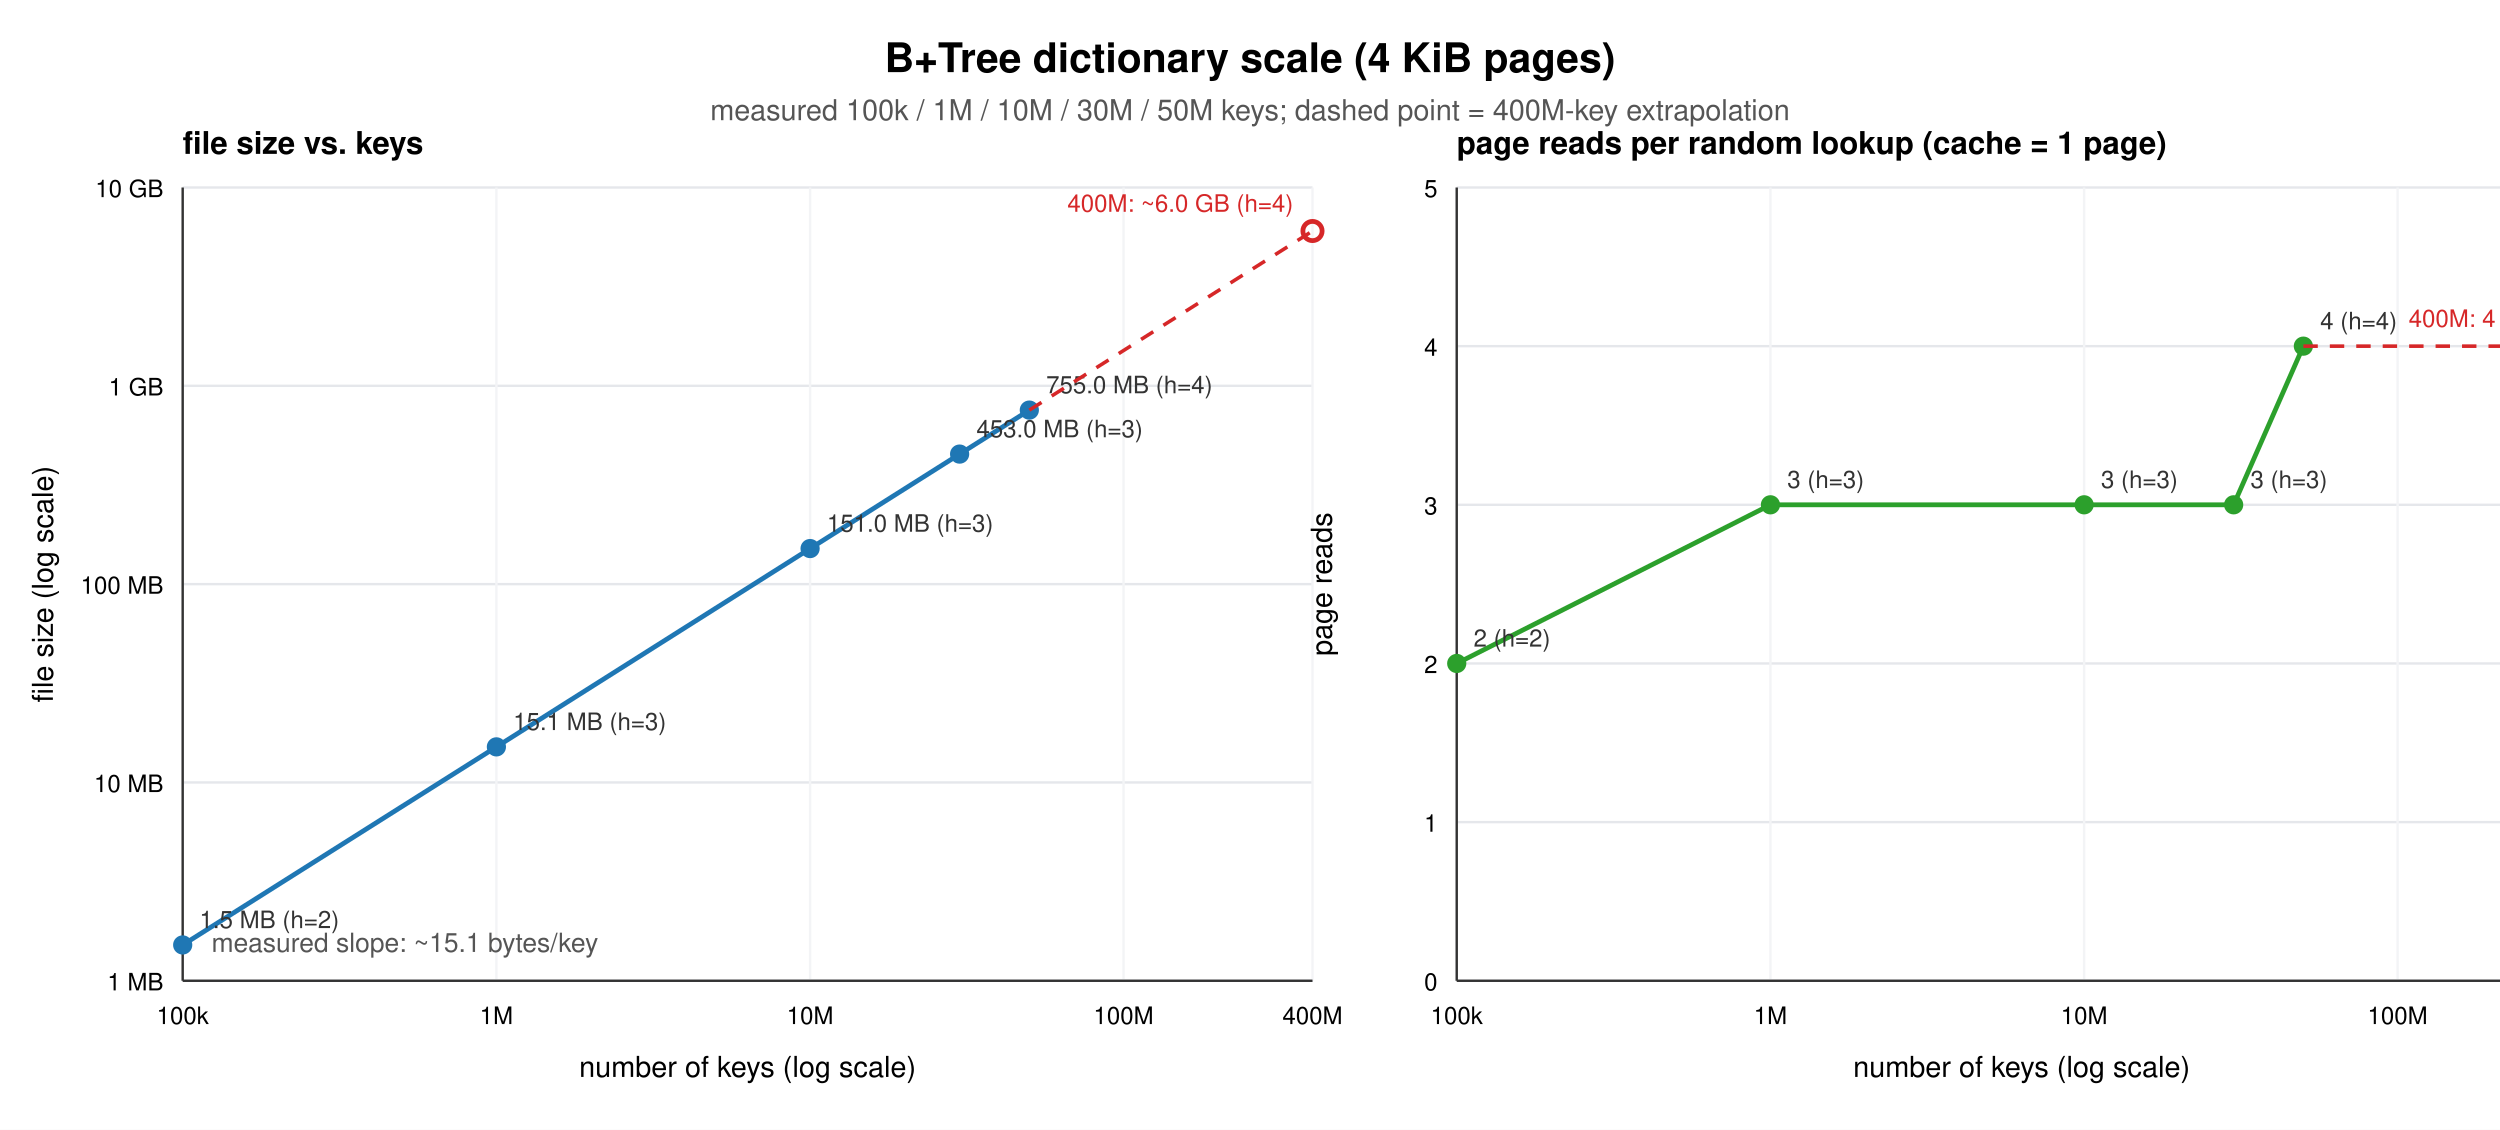
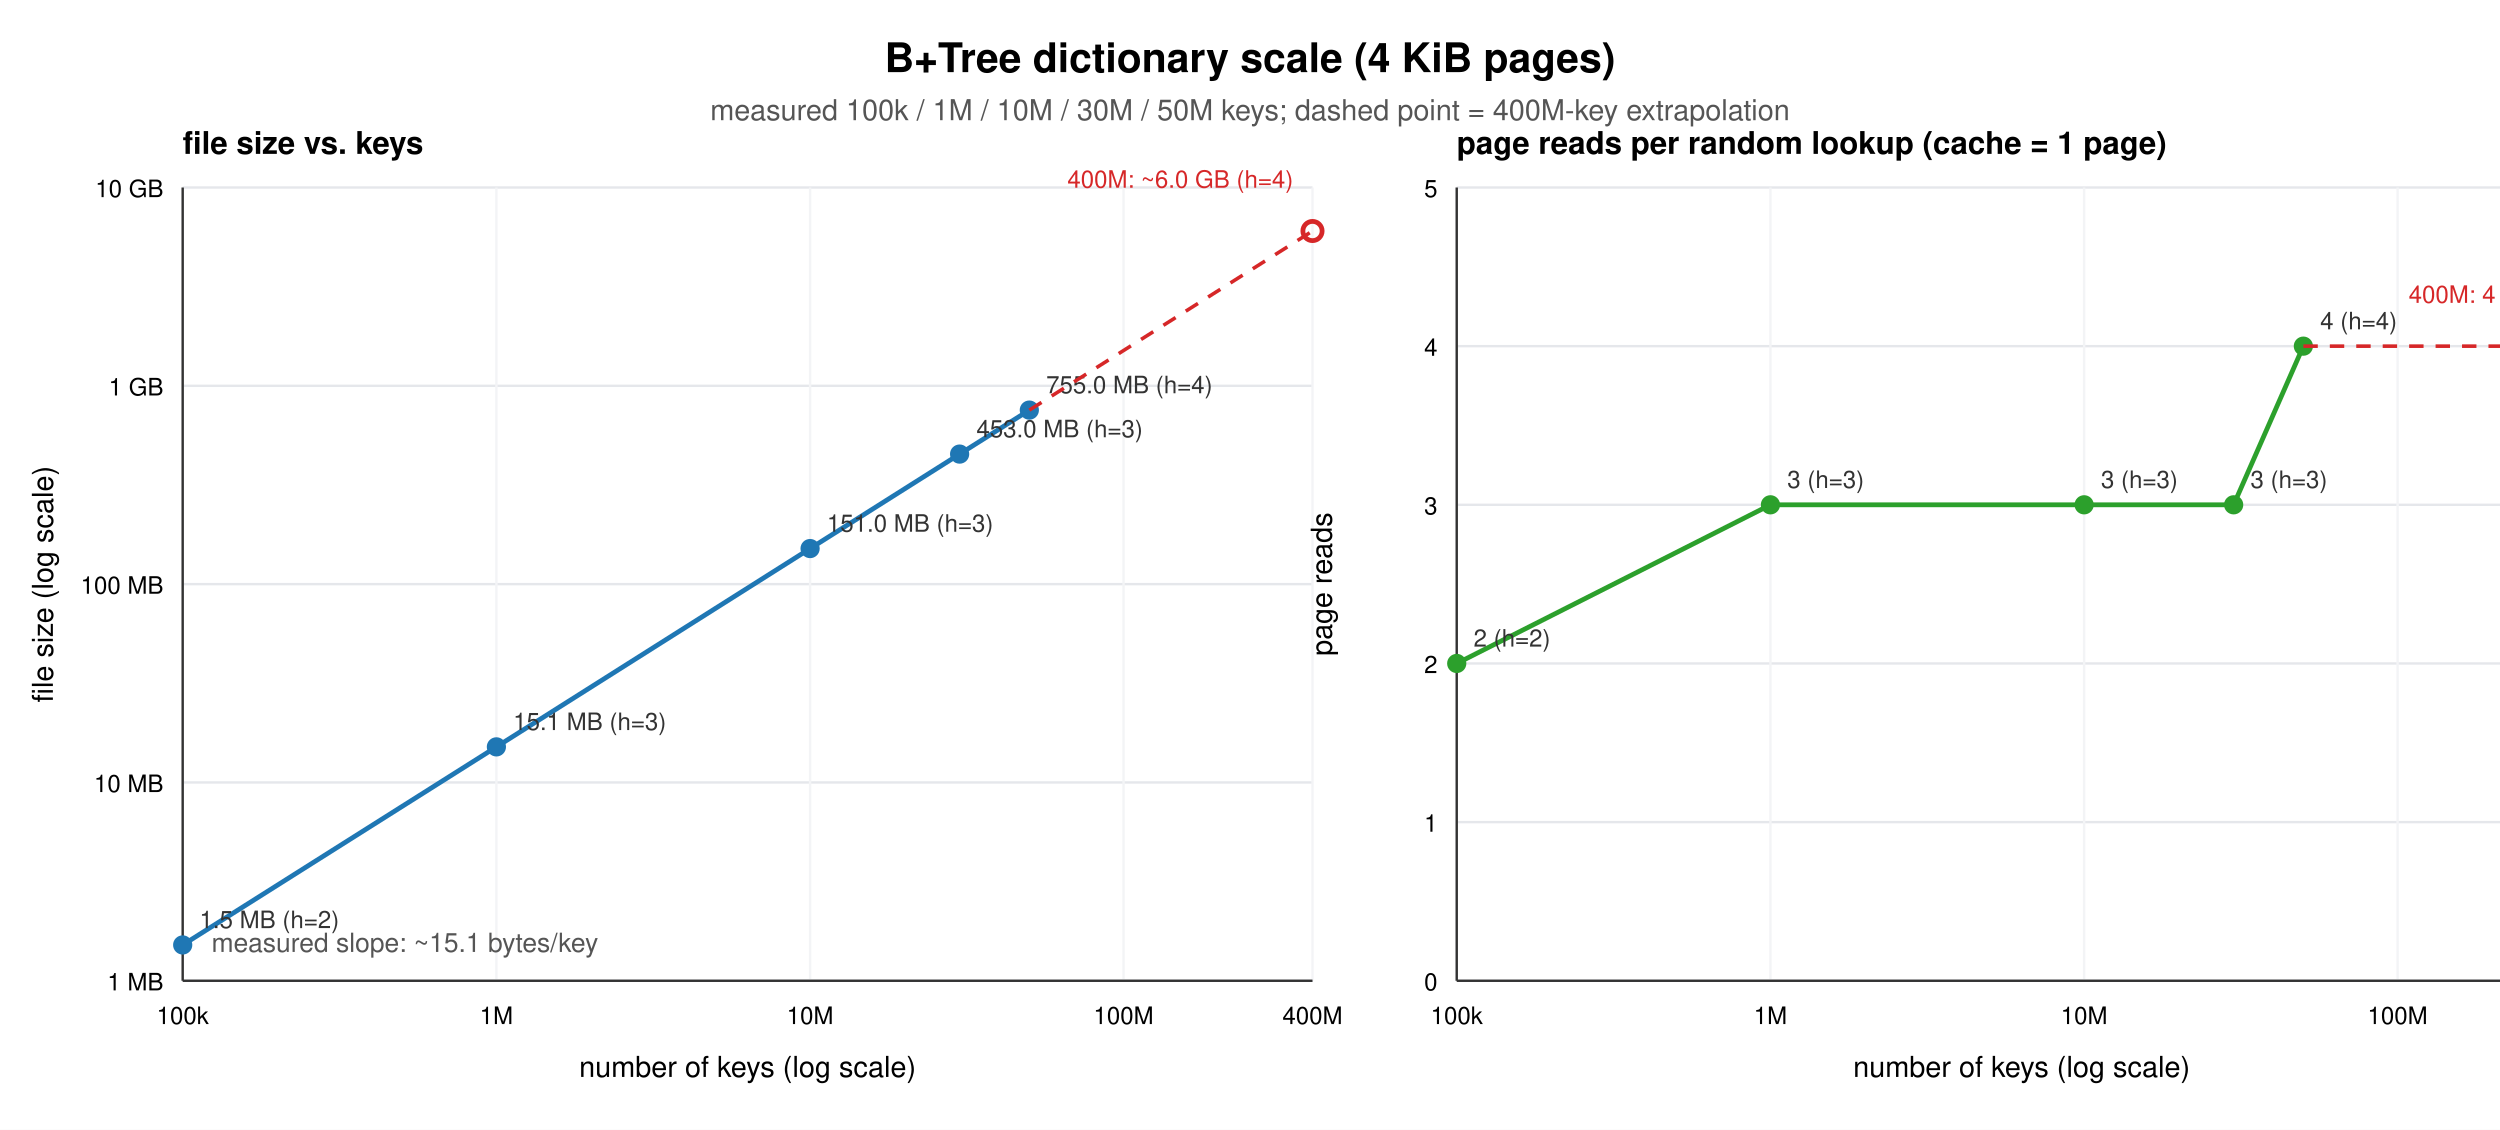
<svg xmlns="http://www.w3.org/2000/svg" width="1040" height="470" font-family="Helvetica,Arial,sans-serif">
  <rect width="1040" height="470" fill="white" />
  <text x="520.0" y="30" text-anchor="middle" font-size="17" font-weight="bold">B+Tree dictionary scale (4 KiB pages)</text>
  <text x="520.0" y="50" text-anchor="middle" font-size="12" fill="#555">measured 100k / 1M / 10M / 30M / 50M keys; dashed point = 400M-key extrapolation</text>
  <text x="76" y="64" font-size="13" font-weight="bold">file size vs. keys</text>
  <line x1="76" y1="408.0" x2="546" y2="408.0" stroke="#e5e7eb" />
  <text x="68" y="412.0" text-anchor="end" font-size="10">1 MB</text>
  <line x1="76" y1="325.5" x2="546" y2="325.5" stroke="#e5e7eb" />
  <text x="68" y="329.5" text-anchor="end" font-size="10">10 MB</text>
  <line x1="76" y1="243.0" x2="546" y2="243.0" stroke="#e5e7eb" />
  <text x="68" y="247.0" text-anchor="end" font-size="10">100 MB</text>
  <line x1="76" y1="160.5" x2="546" y2="160.5" stroke="#e5e7eb" />
  <text x="68" y="164.5" text-anchor="end" font-size="10">1 GB</text>
  <line x1="76" y1="78.0" x2="546" y2="78.0" stroke="#e5e7eb" />
  <text x="68" y="82.0" text-anchor="end" font-size="10">10 GB</text>
  <line x1="76.0" y1="78" x2="76.0" y2="408" stroke="#f3f4f6" />
  <text x="76.0" y="426" text-anchor="middle" font-size="10">100k</text>
  <line x1="206.5" y1="78" x2="206.5" y2="408" stroke="#f3f4f6" />
  <text x="206.5" y="426" text-anchor="middle" font-size="10">1M</text>
  <line x1="337.0" y1="78" x2="337.0" y2="408" stroke="#f3f4f6" />
  <text x="337.0" y="426" text-anchor="middle" font-size="10">10M</text>
  <line x1="467.4" y1="78" x2="467.4" y2="408" stroke="#f3f4f6" />
  <text x="467.4" y="426" text-anchor="middle" font-size="10">100M</text>
  <line x1="546.0" y1="78" x2="546.0" y2="408" stroke="#f3f4f6" />
  <text x="546.0" y="426" text-anchor="middle" font-size="10">400M</text>
  <line x1="76" y1="78" x2="76" y2="408" stroke="#333" />
  <line x1="76" y1="408" x2="546" y2="408" stroke="#333" />
  <text x="311.0" y="448" text-anchor="middle" font-size="12">number of keys (log scale)</text>
  <text x="22" y="243.0" text-anchor="middle" font-size="12" transform="rotate(-90 22 243.0)">file size (log scale)</text>
  <polyline points="76.0,393.1 206.5,310.7 337.0,228.2 399.2,188.9 428.2,170.6" fill="none" stroke="#1f77b4" stroke-width="2" />
  <circle cx="76.0" cy="393.1" r="4" fill="#1f77b4" />
  <text x="83.0" y="386.1" font-size="10" fill="#333">1.5 MB (h=2)</text>
  <circle cx="206.5" cy="310.7" r="4" fill="#1f77b4" />
  <text x="213.5" y="303.7" font-size="10" fill="#333">15.1 MB (h=3)</text>
  <circle cx="337.0" cy="228.2" r="4" fill="#1f77b4" />
  <text x="344.0" y="221.2" font-size="10" fill="#333">151.0 MB (h=3)</text>
  <circle cx="399.2" cy="188.9" r="4" fill="#1f77b4" />
  <text x="406.2" y="181.9" font-size="10" fill="#333">453.0 MB (h=3)</text>
  <circle cx="428.2" cy="170.6" r="4" fill="#1f77b4" />
  <text x="435.2" y="163.6" font-size="10" fill="#333">755.0 MB (h=4)</text>
  <line x1="428.2" y1="170.6" x2="546.0" y2="96.1" stroke="#d62728" stroke-width="1.5" stroke-dasharray="6 5" />
  <circle cx="546.0" cy="96.1" r="4" fill="none" stroke="#d62728" stroke-width="2" />
-   <text x="538.0" y="88.1" text-anchor="end" font-size="10" fill="#d62728">400M: ~6.0 GB (h=4)</text>
+   <text x="538.0" y="78.1" text-anchor="end" font-size="10" fill="#d62728">400M: ~6.0 GB (h=4)</text>
  <text x="88" y="396" font-size="11" fill="#555">measured slope: ~15.1 bytes/key</text>
  <text x="606" y="64" font-size="13" font-weight="bold">page reads per random lookup (cache = 1 page)</text>
  <line x1="606" y1="408.0" x2="1076" y2="408.0" stroke="#e5e7eb" />
  <text x="598" y="412.0" text-anchor="end" font-size="10">0</text>
  <line x1="606" y1="342.0" x2="1076" y2="342.0" stroke="#e5e7eb" />
  <text x="598" y="346.0" text-anchor="end" font-size="10">1</text>
  <line x1="606" y1="276.0" x2="1076" y2="276.0" stroke="#e5e7eb" />
  <text x="598" y="280.0" text-anchor="end" font-size="10">2</text>
  <line x1="606" y1="210.0" x2="1076" y2="210.0" stroke="#e5e7eb" />
  <text x="598" y="214.0" text-anchor="end" font-size="10">3</text>
  <line x1="606" y1="144.0" x2="1076" y2="144.0" stroke="#e5e7eb" />
  <text x="598" y="148.0" text-anchor="end" font-size="10">4</text>
  <line x1="606" y1="78.0" x2="1076" y2="78.0" stroke="#e5e7eb" />
  <text x="598" y="82.0" text-anchor="end" font-size="10">5</text>
  <line x1="606.0" y1="78" x2="606.0" y2="408" stroke="#f3f4f6" />
  <text x="606.0" y="426" text-anchor="middle" font-size="10">100k</text>
  <line x1="736.5" y1="78" x2="736.5" y2="408" stroke="#f3f4f6" />
  <text x="736.5" y="426" text-anchor="middle" font-size="10">1M</text>
  <line x1="867.0" y1="78" x2="867.0" y2="408" stroke="#f3f4f6" />
  <text x="867.0" y="426" text-anchor="middle" font-size="10">10M</text>
  <line x1="997.4" y1="78" x2="997.4" y2="408" stroke="#f3f4f6" />
  <text x="997.4" y="426" text-anchor="middle" font-size="10">100M</text>
  <line x1="1076.0" y1="78" x2="1076.0" y2="408" stroke="#f3f4f6" />
  <text x="1076.0" y="426" text-anchor="middle" font-size="10">400M</text>
  <line x1="606" y1="78" x2="606" y2="408" stroke="#333" />
  <line x1="606" y1="408" x2="1076" y2="408" stroke="#333" />
  <text x="841.0" y="448" text-anchor="middle" font-size="12">number of keys (log scale)</text>
  <text x="554" y="243.0" text-anchor="middle" font-size="12" transform="rotate(-90 554 243.0)">page reads</text>
  <polyline points="606.0,276.0 736.5,210.0 867.0,210.0 929.2,210.0 958.2,144.0" fill="none" stroke="#2ca02c" stroke-width="2" />
  <circle cx="606.0" cy="276.0" r="4" fill="#2ca02c" />
  <text x="613.0" y="269.0" font-size="10" fill="#333">2 (h=2)</text>
  <circle cx="736.5" cy="210.0" r="4" fill="#2ca02c" />
  <text x="743.5" y="203.0" font-size="10" fill="#333">3 (h=3)</text>
  <circle cx="867.0" cy="210.0" r="4" fill="#2ca02c" />
  <text x="874.0" y="203.0" font-size="10" fill="#333">3 (h=3)</text>
  <circle cx="929.2" cy="210.0" r="4" fill="#2ca02c" />
  <text x="936.2" y="203.0" font-size="10" fill="#333">3 (h=3)</text>
  <circle cx="958.2" cy="144.0" r="4" fill="#2ca02c" />
  <text x="965.2" y="137.0" font-size="10" fill="#333">4 (h=4)</text>
  <line x1="958.2" y1="144.0" x2="1076.0" y2="144.0" stroke="#d62728" stroke-width="1.5" stroke-dasharray="6 5" />
  <circle cx="1076.0" cy="144.0" r="4" fill="none" stroke="#d62728" stroke-width="2" />
-   <text x="1068.0" y="136.0" text-anchor="end" font-size="10" fill="#d62728">400M: 4 pages</text>
+   <text x="1068.0" y="126.0" text-anchor="end" font-size="10" fill="#d62728">400M: 4 pages</text>
</svg>
